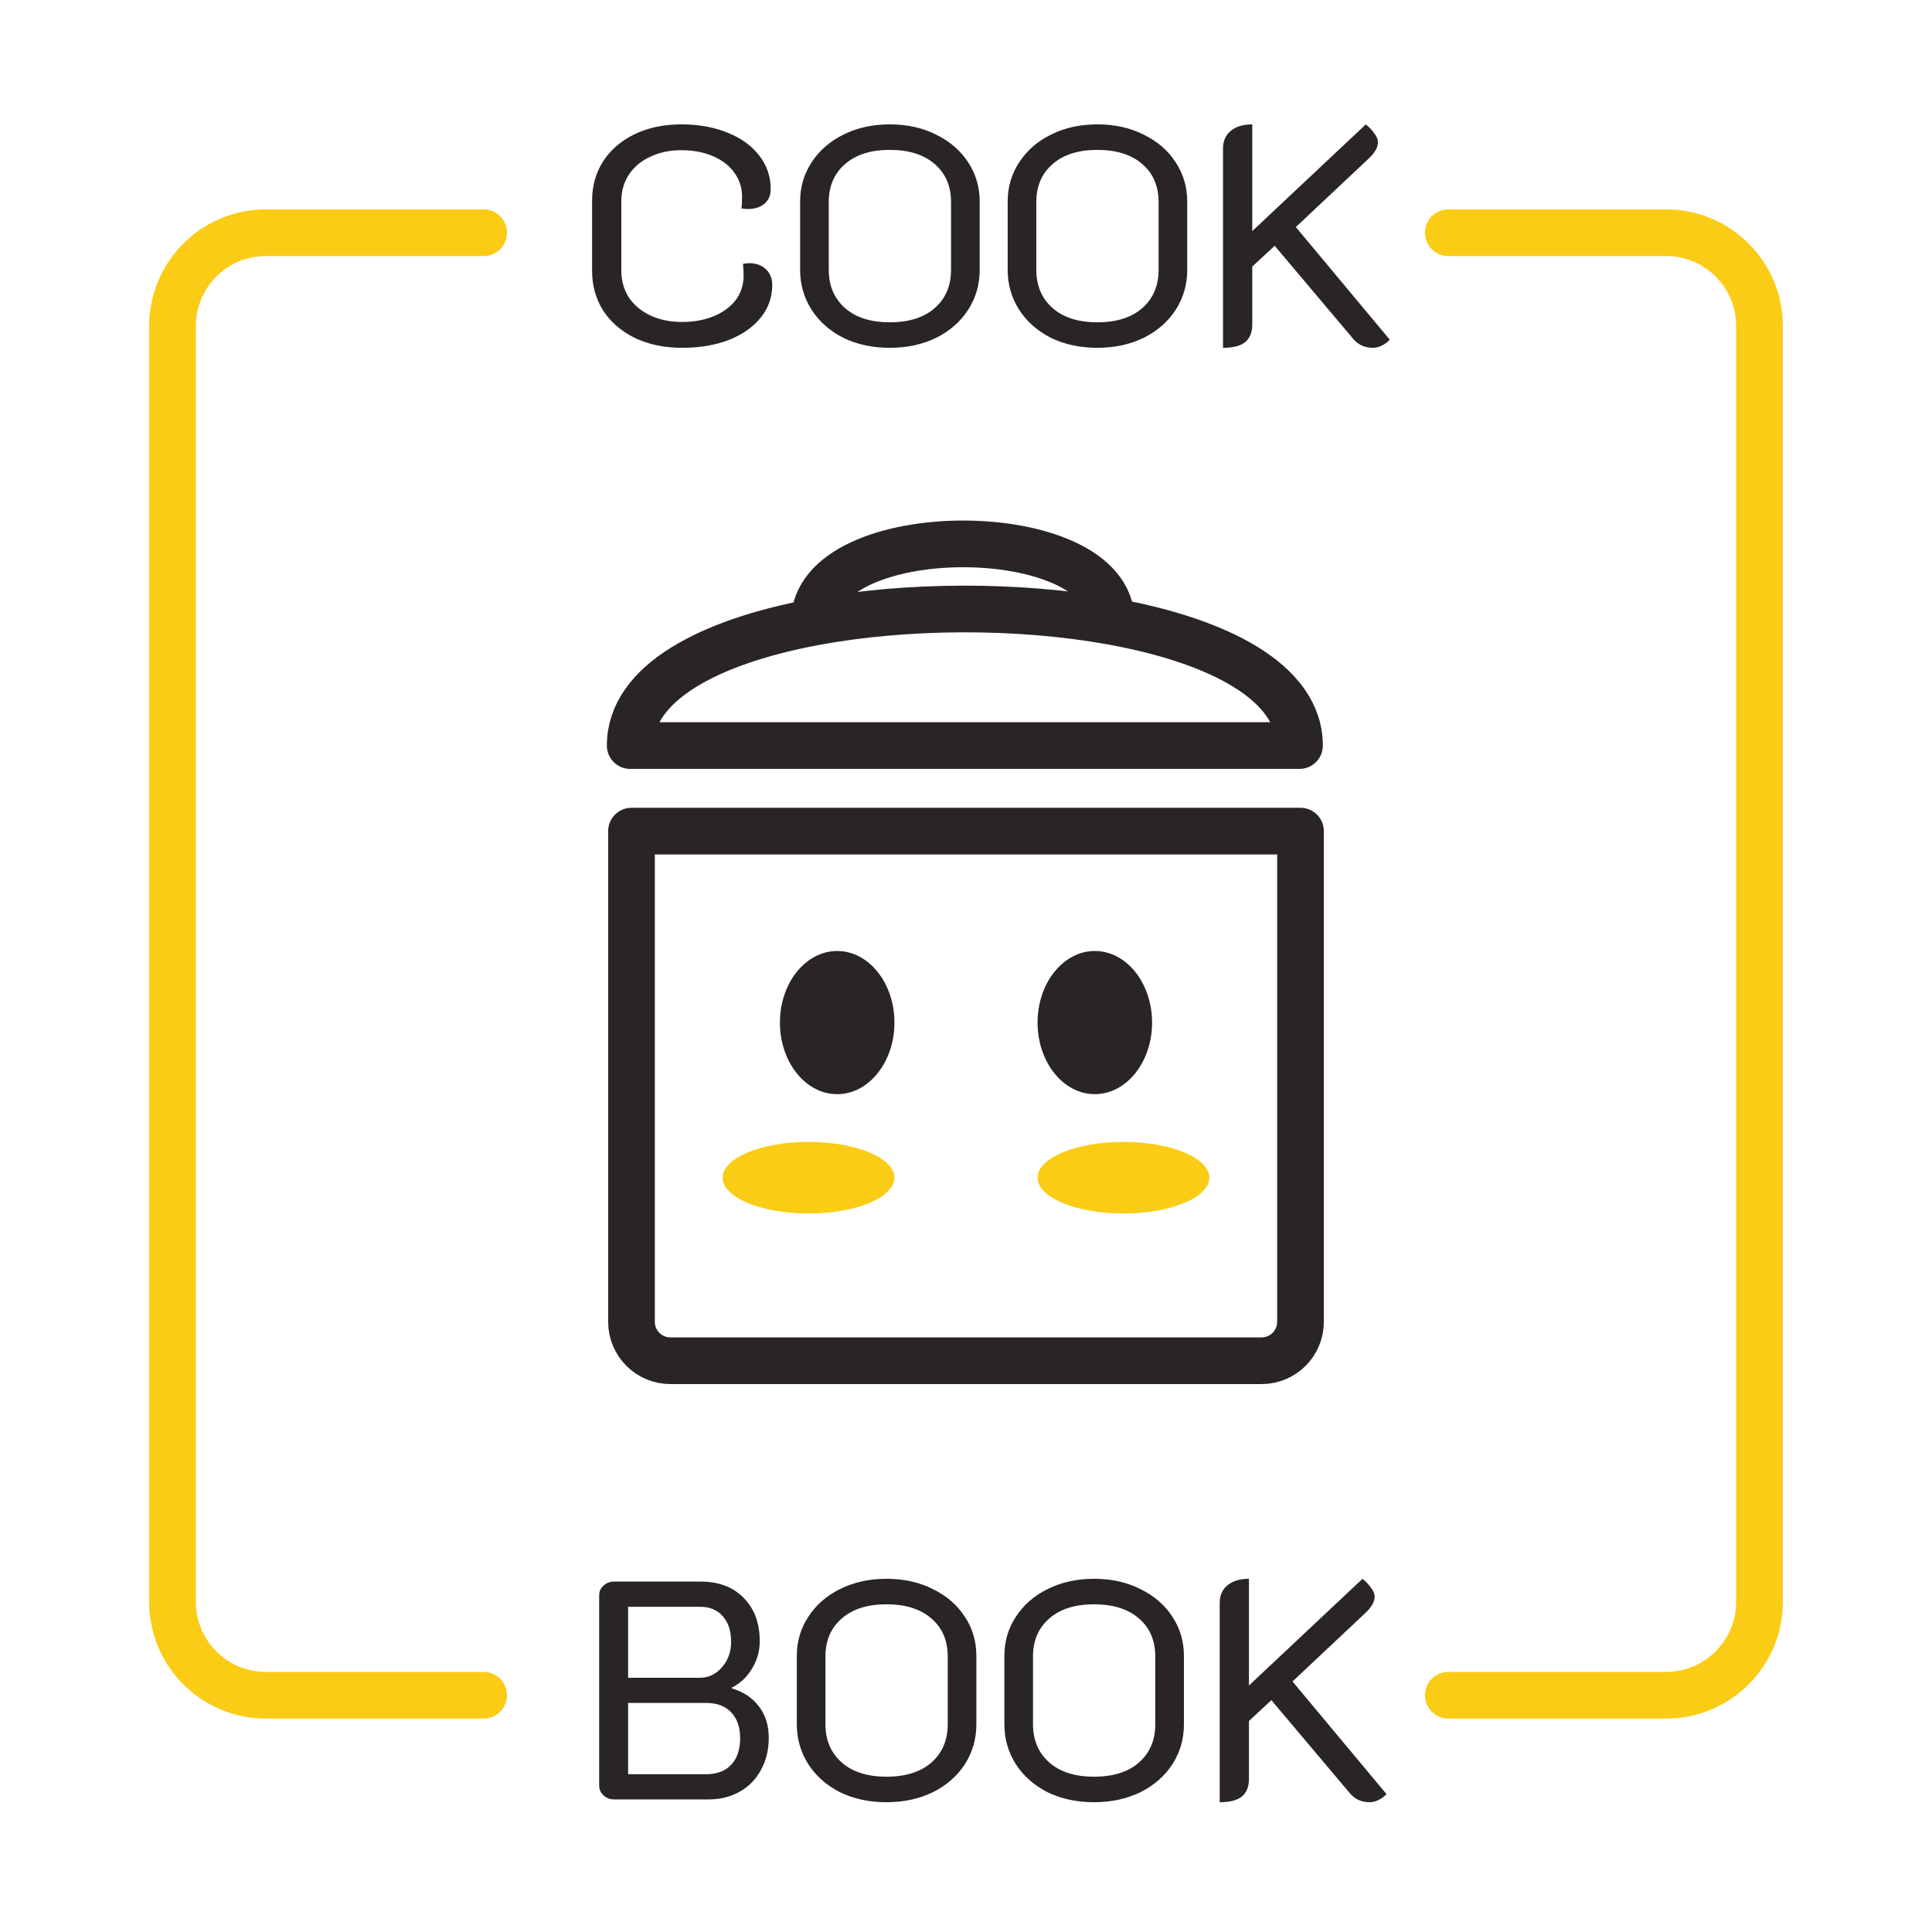
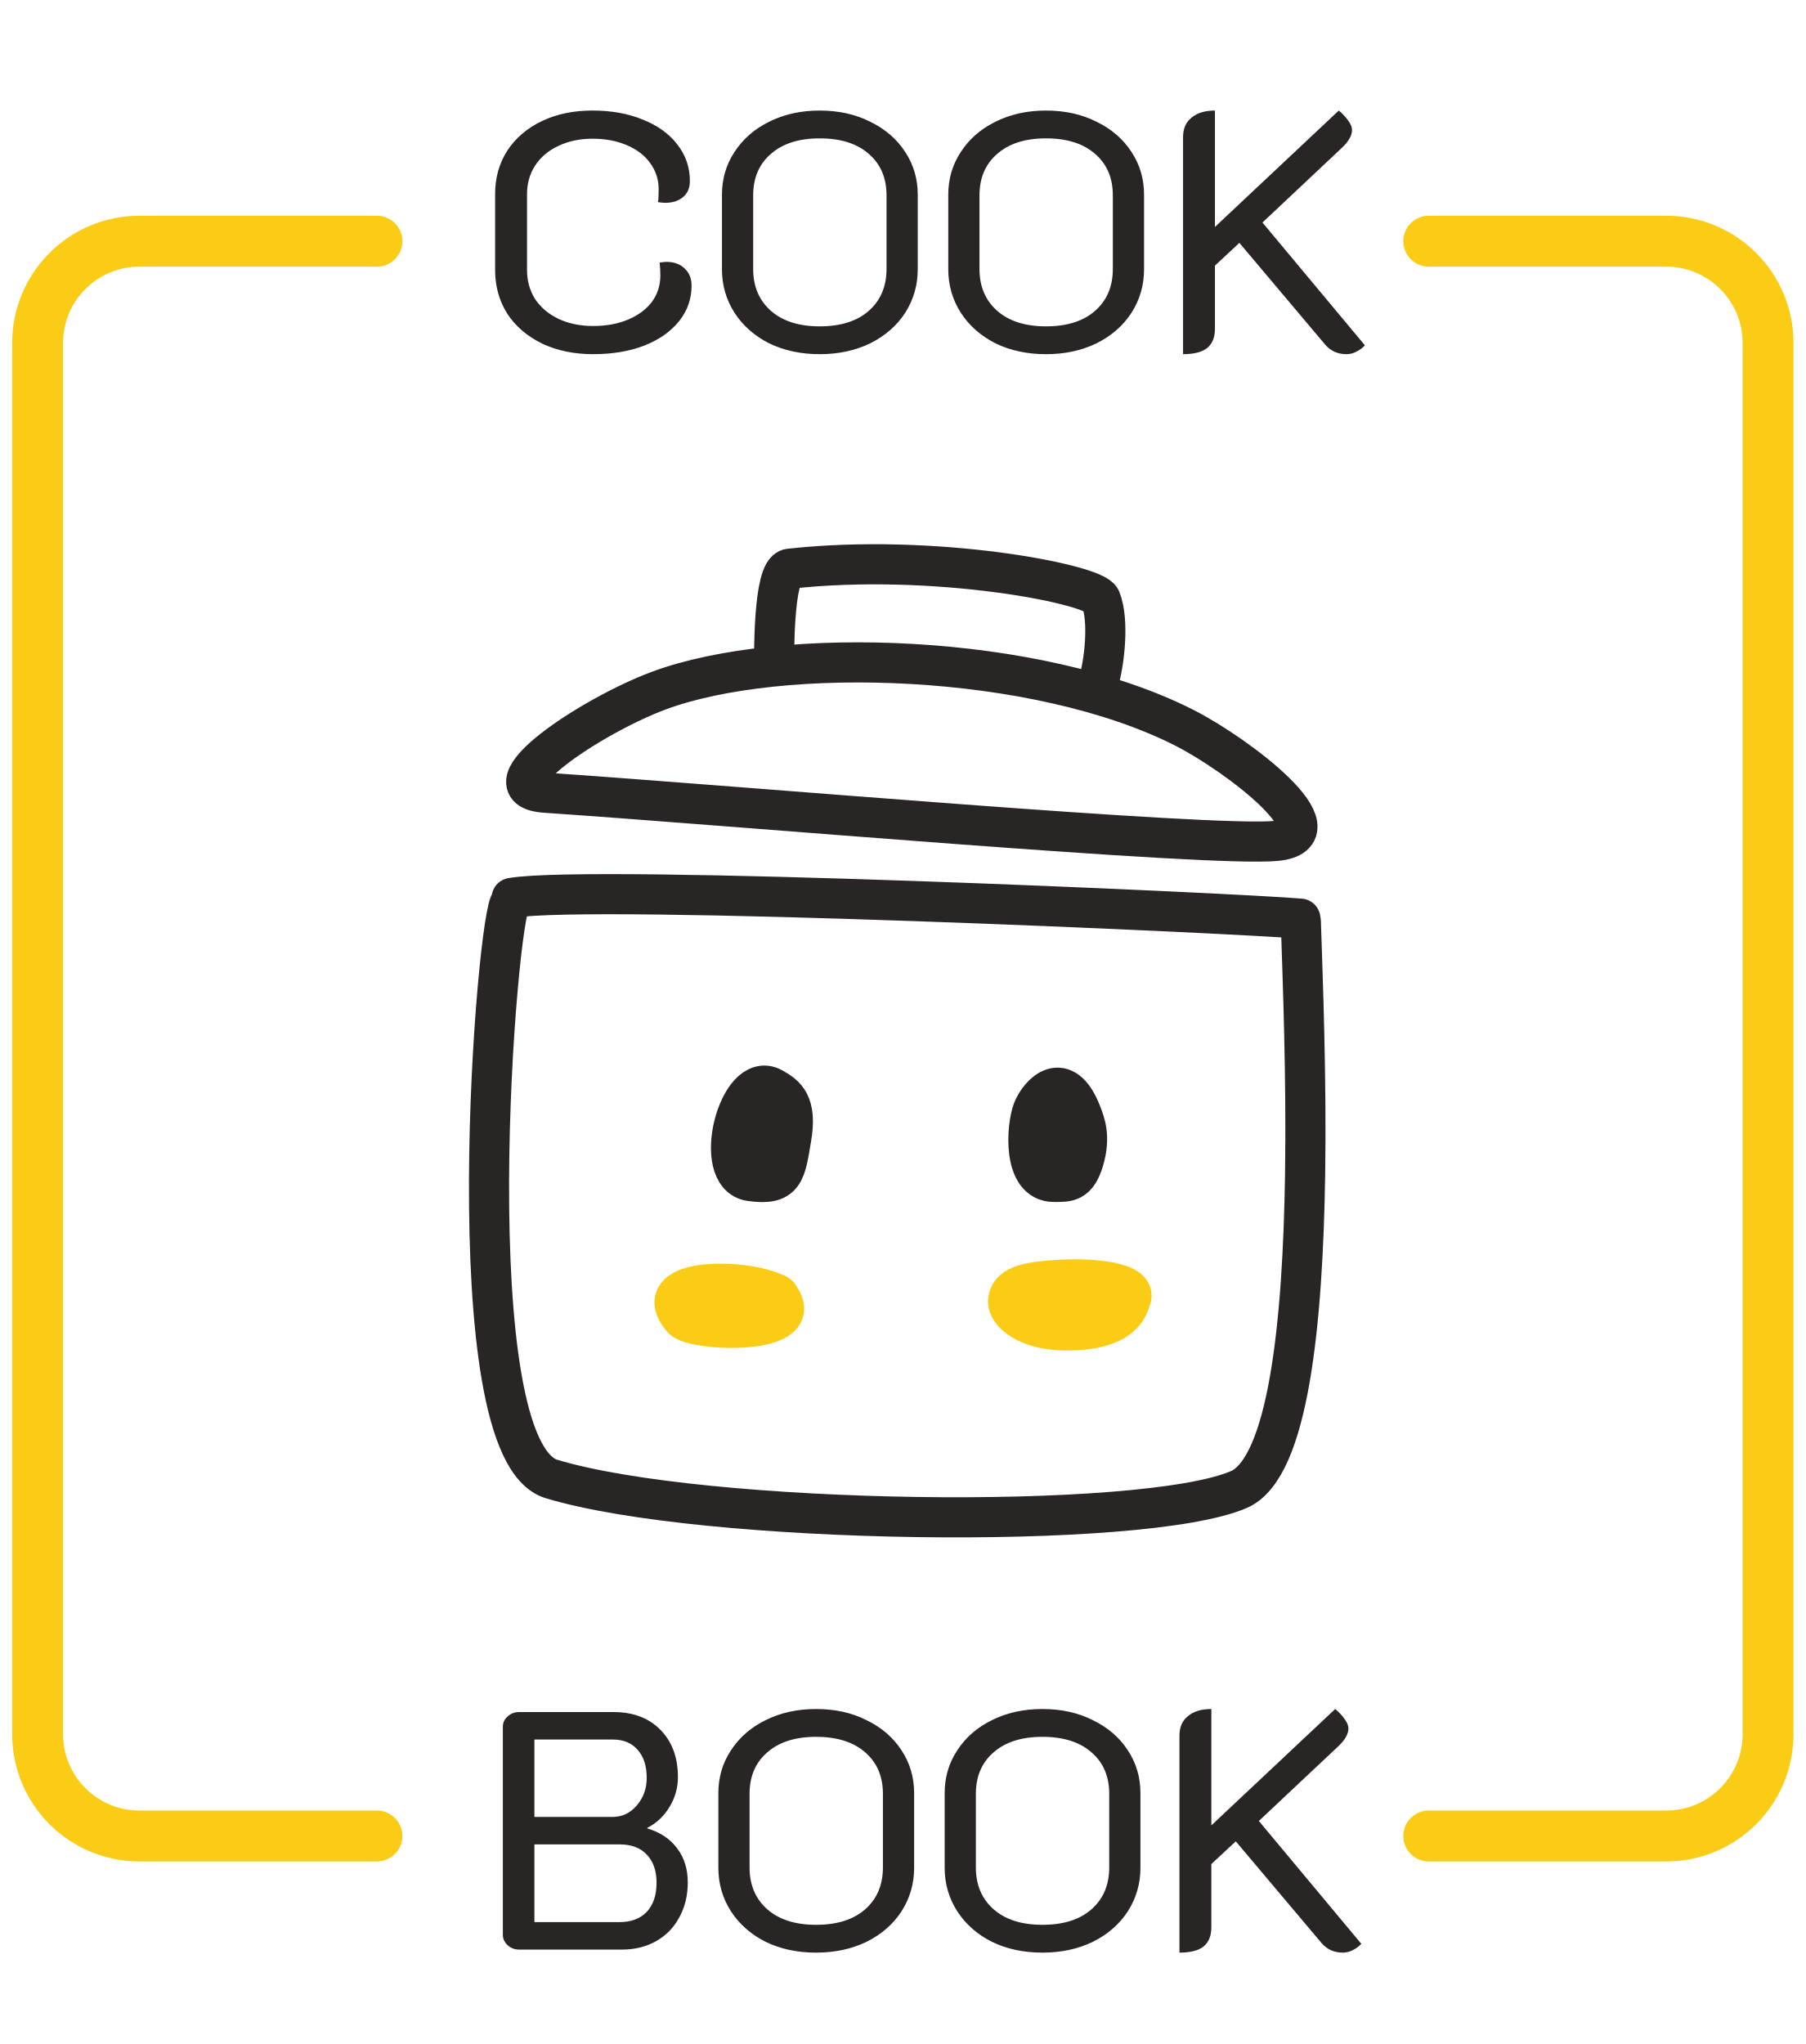
- <svg xmlns="http://www.w3.org/2000/svg" viewBox="0 0 168 168" fill="none">
-   <path d="M54.912 72.273H113.088V114.941C113.088 116.809 111.574 118.324 109.706 118.324H58.294C56.426 118.324 54.912 116.809 54.912 114.941V72.273Z" stroke="#292524" stroke-width="4.059" stroke-linejoin="round" />
-   <ellipse cx="72.798" cy="88.92" rx="4.979" ry="6.225" fill="#292524" />
-   <ellipse cx="95.202" cy="88.92" rx="4.979" ry="6.225" fill="#292524" />
-   <ellipse cx="70.308" cy="102.408" rx="3.113" ry="7.468" transform="rotate(90 70.3082 102.408)" fill="#FACC15" />
-   <ellipse cx="97.692" cy="102.408" rx="3.113" ry="7.468" transform="rotate(90 97.6918 102.408)" fill="#FACC15" />
-   <path d="M70.805 54.096C61.729 55.79 54.8 59.368 54.8 64.832H113C113 59.297 105.89 55.697 96.641 54.031M70.805 54.096C78.84 52.597 88.557 52.575 96.641 54.031M70.805 54.096C70.805 45.038 96.641 45.038 96.641 54.031" stroke="#292524" stroke-width="4.059" stroke-linejoin="round" />
-   <path d="M59.305 30.244C57.79 30.244 56.437 29.964 55.246 29.405C54.055 28.828 53.126 28.034 52.459 27.023C51.81 25.995 51.485 24.832 51.485 23.533V17.472C51.485 16.173 51.81 15.018 52.459 14.008C53.126 12.998 54.046 12.213 55.219 11.654C56.392 11.095 57.735 10.815 59.251 10.815C60.766 10.815 62.11 11.059 63.282 11.546C64.455 12.015 65.366 12.673 66.015 13.521C66.683 14.369 67.017 15.343 67.017 16.444C67.017 16.985 66.836 17.409 66.475 17.715C66.115 18.022 65.637 18.175 65.041 18.175C64.915 18.175 64.726 18.157 64.473 18.121C64.509 17.905 64.527 17.562 64.527 17.093C64.527 16.317 64.302 15.623 63.851 15.009C63.418 14.396 62.795 13.918 61.984 13.575C61.19 13.232 60.279 13.061 59.251 13.061C58.24 13.061 57.339 13.251 56.545 13.629C55.751 13.99 55.129 14.513 54.678 15.199C54.245 15.866 54.028 16.624 54.028 17.472V23.533C54.028 24.399 54.245 25.174 54.678 25.86C55.129 26.527 55.751 27.051 56.545 27.429C57.357 27.808 58.277 27.998 59.305 27.998C60.351 27.998 61.28 27.826 62.092 27.483C62.904 27.141 63.535 26.672 63.986 26.076C64.437 25.463 64.662 24.76 64.662 23.966C64.662 23.677 64.644 23.334 64.608 22.938C64.861 22.902 65.041 22.884 65.15 22.884C65.745 22.884 66.223 23.055 66.584 23.398C66.963 23.74 67.152 24.2 67.152 24.778C67.152 25.842 66.818 26.789 66.151 27.619C65.483 28.449 64.554 29.098 63.364 29.567C62.191 30.018 60.838 30.244 59.305 30.244ZM77.369 30.244C75.872 30.244 74.528 29.955 73.337 29.378C72.165 28.782 71.245 27.971 70.577 26.942C69.91 25.896 69.576 24.742 69.576 23.479V17.526C69.576 16.263 69.91 15.127 70.577 14.117C71.245 13.088 72.165 12.286 73.337 11.708C74.528 11.113 75.872 10.815 77.369 10.815C78.885 10.815 80.228 11.113 81.401 11.708C82.591 12.286 83.52 13.088 84.188 14.117C84.855 15.127 85.189 16.263 85.189 17.526V23.479C85.189 24.742 84.855 25.896 84.188 26.942C83.52 27.971 82.591 28.782 81.401 29.378C80.21 29.955 78.866 30.244 77.369 30.244ZM77.369 28.025C79.047 28.025 80.355 27.61 81.293 26.78C82.231 25.95 82.7 24.841 82.7 23.452V17.58C82.7 16.191 82.231 15.091 81.293 14.279C80.355 13.449 79.047 13.034 77.369 13.034C75.71 13.034 74.411 13.449 73.473 14.279C72.535 15.091 72.066 16.191 72.066 17.58V23.452C72.066 24.841 72.535 25.95 73.473 26.78C74.411 27.61 75.71 28.025 77.369 28.025ZM95.417 30.244C93.92 30.244 92.576 29.955 91.385 29.378C90.213 28.782 89.293 27.971 88.625 26.942C87.958 25.896 87.624 24.742 87.624 23.479V17.526C87.624 16.263 87.958 15.127 88.625 14.117C89.293 13.088 90.213 12.286 91.385 11.708C92.576 11.113 93.92 10.815 95.417 10.815C96.933 10.815 98.276 11.113 99.449 11.708C100.64 12.286 101.569 13.088 102.236 14.117C102.903 15.127 103.237 16.263 103.237 17.526V23.479C103.237 24.742 102.903 25.896 102.236 26.942C101.569 27.971 100.64 28.782 99.449 29.378C98.258 29.955 96.914 30.244 95.417 30.244ZM95.417 28.025C97.095 28.025 98.403 27.61 99.341 26.78C100.279 25.95 100.748 24.841 100.748 23.452V17.58C100.748 16.191 100.279 15.091 99.341 14.279C98.403 13.449 97.095 13.034 95.417 13.034C93.758 13.034 92.459 13.449 91.521 14.279C90.583 15.091 90.114 16.191 90.114 17.58V23.452C90.114 24.841 90.583 25.95 91.521 26.78C92.459 27.61 93.758 28.025 95.417 28.025ZM106.349 12.926C106.349 12.258 106.574 11.744 107.025 11.383C107.476 11.005 108.099 10.815 108.892 10.815V20.096L118.769 10.815C119.075 11.068 119.328 11.338 119.526 11.627C119.725 11.898 119.824 12.141 119.824 12.358C119.824 12.809 119.553 13.287 119.012 13.792L112.681 19.745L120.852 29.54C120.654 29.756 120.419 29.928 120.149 30.054C119.896 30.18 119.644 30.244 119.391 30.244C118.688 30.244 118.119 29.991 117.686 29.486L110.841 21.368L108.892 23.181V28.214C108.892 28.9 108.685 29.414 108.27 29.756C107.855 30.081 107.215 30.244 106.349 30.244V12.926Z" fill="#292524" />
-   <path d="M53.401 156.471C53.04 156.471 52.733 156.353 52.481 156.119C52.228 155.884 52.102 155.605 52.102 155.28V138.72C52.102 138.377 52.228 138.098 52.481 137.881C52.733 137.647 53.04 137.529 53.401 137.529H60.923C62.492 137.529 63.737 137.998 64.657 138.936C65.595 139.875 66.064 141.137 66.064 142.725C66.064 143.573 65.839 144.366 65.388 145.106C64.937 145.845 64.351 146.396 63.629 146.756V146.811C64.657 147.117 65.451 147.649 66.01 148.407C66.569 149.147 66.849 150.049 66.849 151.113C66.849 152.159 66.624 153.088 66.172 153.9C65.74 154.712 65.126 155.343 64.332 155.794C63.539 156.245 62.628 156.471 61.6 156.471H53.401ZM60.869 145.891C61.609 145.891 62.24 145.593 62.763 144.998C63.304 144.384 63.575 143.645 63.575 142.779C63.575 141.823 63.331 141.074 62.844 140.533C62.375 139.992 61.717 139.721 60.869 139.721H54.618V145.891H60.869ZM61.41 154.279C62.33 154.279 63.052 154.008 63.575 153.467C64.098 152.908 64.36 152.132 64.36 151.14C64.36 150.184 64.098 149.435 63.575 148.894C63.07 148.353 62.348 148.082 61.41 148.082H54.618V154.279H61.41ZM77.082 156.714C75.584 156.714 74.24 156.425 73.05 155.848C71.877 155.253 70.957 154.441 70.29 153.413C69.622 152.367 69.288 151.212 69.288 149.949V143.996C69.288 142.734 69.622 141.597 70.29 140.587C70.957 139.559 71.877 138.756 73.05 138.179C74.24 137.584 75.584 137.286 77.082 137.286C78.597 137.286 79.941 137.584 81.113 138.179C82.304 138.756 83.233 139.559 83.9 140.587C84.568 141.597 84.901 142.734 84.901 143.996V149.949C84.901 151.212 84.568 152.367 83.9 153.413C83.233 154.441 82.304 155.253 81.113 155.848C79.923 156.425 78.579 156.714 77.082 156.714ZM77.082 154.495C78.759 154.495 80.067 154.08 81.005 153.251C81.943 152.421 82.412 151.311 82.412 149.922V144.051C82.412 142.662 81.943 141.561 81.005 140.749C80.067 139.92 78.759 139.505 77.082 139.505C75.422 139.505 74.123 139.92 73.185 140.749C72.247 141.561 71.778 142.662 71.778 144.051V149.922C71.778 151.311 72.247 152.421 73.185 153.251C74.123 154.08 75.422 154.495 77.082 154.495ZM95.129 156.714C93.632 156.714 92.288 156.425 91.098 155.848C89.925 155.253 89.005 154.441 88.338 153.413C87.67 152.367 87.337 151.212 87.337 149.949V143.996C87.337 142.734 87.67 141.597 88.338 140.587C89.005 139.559 89.925 138.756 91.098 138.179C92.288 137.584 93.632 137.286 95.129 137.286C96.645 137.286 97.989 137.584 99.161 138.179C100.352 138.756 101.281 139.559 101.948 140.587C102.616 141.597 102.95 142.734 102.95 143.996V149.949C102.95 151.212 102.616 152.367 101.948 153.413C101.281 154.441 100.352 155.253 99.161 155.848C97.971 156.425 96.627 156.714 95.129 156.714ZM95.129 154.495C96.807 154.495 98.115 154.08 99.053 153.251C99.991 152.421 100.46 151.311 100.46 149.922V144.051C100.46 142.662 99.991 141.561 99.053 140.749C98.115 139.92 96.807 139.505 95.129 139.505C93.47 139.505 92.171 139.92 91.233 140.749C90.295 141.561 89.826 142.662 89.826 144.051V149.922C89.826 151.311 90.295 152.421 91.233 153.251C92.171 154.08 93.47 154.495 95.129 154.495ZM106.061 139.396C106.061 138.729 106.287 138.215 106.738 137.854C107.189 137.475 107.811 137.286 108.605 137.286V146.567L118.481 137.286C118.788 137.538 119.04 137.809 119.239 138.098C119.437 138.368 119.536 138.612 119.536 138.828C119.536 139.279 119.266 139.757 118.725 140.262L112.393 146.215L120.565 156.011C120.366 156.227 120.132 156.398 119.861 156.525C119.609 156.651 119.356 156.714 119.103 156.714C118.4 156.714 117.832 156.462 117.399 155.956L110.553 147.839L108.605 149.652V154.685C108.605 155.37 108.397 155.884 107.982 156.227C107.567 156.552 106.927 156.714 106.061 156.714V139.396Z" fill="#292524" />
-   <path d="M42.059 20.235H23.118C18.634 20.235 15 23.87 15 28.353V139.294C15 143.777 18.634 147.412 23.118 147.412H42.059M125.941 20.235H144.882C149.366 20.235 153 23.87 153 28.353V139.294C153 143.777 149.366 147.412 144.882 147.412H125.941" stroke="#FACC15" stroke-width="4.059" stroke-linecap="round" stroke-linejoin="round" />
+ <svg xmlns="http://www.w3.org/2000/svg" fill="none" viewBox="0 0 144 163">
+   <path stroke="#292524" stroke-linecap="round" stroke-linejoin="round" stroke-miterlimit="10" stroke-width="3.2" d="M40.805 71.604c6.342-1.109 57.862 1.212 62.898 1.654m-62.947-1.366c-1.12.42-4.639 43.682 3.231 46.053 12.119 3.652 47.13 4.151 54.81.839 3.985-1.72 5.108-13.452 5.284-25.147.114-7.683-.182-15.35-.341-20.151M61.725 52.757c.031.124-.114-7.253 1.225-7.402 11.524-1.281 24.336 1.22 24.826 2.425.692 1.698.313 5.132-.242 6.893M43.471 63.215c15.287 1.033 53.101 4.362 58.327 3.842 5.213-.519-3.049-6.831-7.319-9.006-11.783-6.003-32.19-6.611-41.953-2.972-5.413 2.017-14.074 7.797-9.054 8.136Z" />
+   <path fill="#292524" stroke="#292524" stroke-linejoin="round" stroke-miterlimit="10" stroke-width="3.2" d="M61.613 86.756c-2.721-1.521-4.903 6.974-1.786 7.426 2.761.4 2.815-.686 3.279-3.44.464-2.741-.439-3.396-1.493-3.986Zm20.76 1.763c-.504 1.258-.866 5.762 1.698 5.734 1.077-.011 1.823.089 2.367-1.761.541-1.849.094-2.938-.185-3.671-1.433-3.725-3.376-1.566-3.88-.303Z" />
+   <path fill="#FACC15" stroke="#FACC15" stroke-linejoin="round" stroke-miterlimit="10" stroke-width="3.2" d="M62.118 103.332c-2.031-1.384-10.738-1.66-7.686 1.838.894 1.027 10.501 1.395 7.532-1.969l.154.131Zm18.276.435c-.054.883 1.481 2.306 4.544 2.33 4.812.038 5.051-2.081 5.236-2.495.627-1.41-3.322-1.688-5.587-1.545-2.285.143-4.108.33-4.194 1.71Z" />
+   <path fill="#292524" d="M47.305 28.244c-1.515 0-2.868-.28-4.059-.839-1.19-.577-2.12-1.371-2.787-2.381-.649-1.028-.974-2.192-.974-3.491v-6.061c0-1.299.325-2.453.974-3.464.667-1.01 1.587-1.795 2.76-2.354 1.173-.559 2.517-.839 4.032-.839 1.515 0 2.859.244 4.032.731 1.173.469 2.083 1.127 2.733 1.975.667.848 1.001 1.822 1.001 2.922 0 .541-.18.965-.541 1.272-.361.307-.839.46-1.434.46-.126 0-.316-.018-.568-.054.036-.216.054-.559.054-1.028 0-.776-.226-1.47-.676-2.083-.433-.613-1.055-1.091-1.867-1.434-.794-.343-1.705-.514-2.733-.514-1.01 0-1.912.189-2.706.568-.794.361-1.416.884-1.867 1.569-.433.667-.649 1.425-.649 2.273v6.061c0 .866.216 1.642.649 2.327.451.667 1.073 1.191 1.867 1.569.812.379 1.732.568 2.76.568 1.046 0 1.975-.171 2.787-.514.812-.343 1.443-.812 1.894-1.407.451-.613.676-1.317.676-2.111 0-.289-.018-.631-.054-1.028.253-.036.433-.054.541-.054.595 0 1.073.171 1.434.514.379.343.568.803.568 1.38 0 1.064-.334 2.011-1.001 2.841-.667.83-1.596 1.479-2.787 1.948-1.173.451-2.526.676-4.059.676Zm18.064 0c-1.497 0-2.841-.289-4.032-.866-1.173-.595-2.092-1.407-2.76-2.435-.667-1.046-1.001-2.201-1.001-3.464v-5.953c0-1.263.334-2.399 1.001-3.409.667-1.028 1.587-1.831 2.76-2.408 1.191-.595 2.534-.893 4.032-.893 1.515 0 2.859.298 4.032.893 1.191.577 2.12 1.38 2.787 2.408.667 1.01 1.001 2.147 1.001 3.409v5.953c0 1.263-.334 2.417-1.001 3.464-.667 1.028-1.597 1.84-2.787 2.435-1.191.577-2.534.866-4.032.866Zm0-2.219c1.678 0 2.986-.415 3.924-1.245.938-.83 1.407-1.939 1.407-3.328V15.58c0-1.389-.469-2.489-1.407-3.301-.938-.83-2.246-1.245-3.924-1.245-1.66 0-2.958.415-3.897 1.245-.938.812-1.407 1.912-1.407 3.301v5.872c0 1.389.469 2.498 1.407 3.328.938.83 2.237 1.245 3.897 1.245Zm18.048 2.219c-1.497 0-2.841-.289-4.032-.866-1.173-.595-2.092-1.407-2.76-2.435-.667-1.046-1.001-2.201-1.001-3.464v-5.953c0-1.263.334-2.399 1.001-3.409.667-1.028 1.587-1.831 2.76-2.408 1.191-.595 2.534-.893 4.032-.893 1.515 0 2.859.298 4.032.893 1.19.577 2.12 1.38 2.787 2.408.667 1.01 1.001 2.147 1.001 3.409v5.953c0 1.263-.334 2.417-1.001 3.464-.667 1.028-1.597 1.84-2.787 2.435-1.191.577-2.535.866-4.032.866Zm0-2.219c1.678 0 2.986-.415 3.924-1.245.938-.83 1.407-1.939 1.407-3.328V15.58c0-1.389-.469-2.489-1.407-3.301-.938-.83-2.246-1.245-3.924-1.245-1.66 0-2.958.415-3.897 1.245-.938.812-1.407 1.912-1.407 3.301v5.872c0 1.389.469 2.498 1.407 3.328.938.83 2.237 1.245 3.897 1.245Zm10.931-15.099c0-.667.226-1.182.676-1.542.451-.379 1.073-.568 1.867-.568v9.281l9.877-9.281c.306.253.559.523.757.812.199.271.298.514.298.731 0 .451-.271.929-.812 1.434l-6.331 5.953 8.171 9.795c-.198.216-.433.388-.703.514-.253.126-.505.189-.758.189-.703 0-1.272-.253-1.705-.758l-6.846-8.118-1.948 1.813v5.033c0 .685-.207 1.2-.622 1.542-.415.325-1.055.487-1.921.487V10.926ZM41.401 155.471c-.361 0-.667-.118-.92-.352-.253-.235-.379-.514-.379-.839v-16.56c0-.343.126-.622.379-.839.253-.234.559-.352.92-.352h7.522c1.569 0 2.814.469 3.734 1.407.938.939 1.407 2.201 1.407 3.789 0 .848-.226 1.641-.676 2.381-.451.739-1.037 1.29-1.759 1.65v.055c1.028.306 1.822.838 2.381 1.596.559.74.839 1.642.839 2.706 0 1.046-.226 1.975-.676 2.787-.433.812-1.046 1.443-1.84 1.894-.794.451-1.705.677-2.733.677h-8.199Zm7.468-10.58c.74 0 1.371-.298 1.894-.893.541-.614.812-1.353.812-2.219 0-.956-.243-1.705-.731-2.246-.469-.541-1.127-.812-1.975-.812h-6.251v6.17h6.251Zm.541 8.388c.92 0 1.642-.271 2.165-.812.523-.559.785-1.335.785-2.327 0-.956-.262-1.705-.785-2.246-.505-.541-1.227-.812-2.165-.812h-6.792v6.197h6.792Zm15.671 2.435c-1.497 0-2.841-.289-4.032-.866-1.173-.595-2.092-1.407-2.76-2.435-.667-1.046-1.001-2.201-1.001-3.464v-5.953c0-1.262.334-2.399 1.001-3.409.667-1.028 1.587-1.831 2.76-2.408 1.191-.595 2.534-.893 4.032-.893 1.515 0 2.859.298 4.032.893 1.191.577 2.12 1.38 2.787 2.408.667 1.01 1.001 2.147 1.001 3.409v5.953c0 1.263-.334 2.418-1.001 3.464-.667 1.028-1.597 1.84-2.787 2.435-1.19.577-2.534.866-4.032.866Zm0-2.219c1.678 0 2.986-.415 3.924-1.244.938-.83 1.407-1.94 1.407-3.329v-5.871c0-1.389-.469-2.49-1.407-3.302-.938-.829-2.246-1.244-3.924-1.244-1.66 0-2.958.415-3.897 1.244-.938.812-1.407 1.913-1.407 3.302v5.871c0 1.389.469 2.499 1.407 3.329.938.829 2.237 1.244 3.897 1.244Zm18.048 2.219c-1.497 0-2.841-.289-4.032-.866-1.173-.595-2.092-1.407-2.76-2.435-.667-1.046-1.001-2.201-1.001-3.464v-5.953c0-1.262.334-2.399 1.001-3.409.667-1.028 1.587-1.831 2.76-2.408 1.191-.595 2.534-.893 4.032-.893 1.515 0 2.859.298 4.032.893 1.191.577 2.12 1.38 2.787 2.408.667 1.01 1.001 2.147 1.001 3.409v5.953c0 1.263-.334 2.418-1.001 3.464-.667 1.028-1.596 1.84-2.787 2.435-1.191.577-2.534.866-4.032.866Zm0-2.219c1.678 0 2.986-.415 3.924-1.244.938-.83 1.407-1.94 1.407-3.329v-5.871c0-1.389-.469-2.49-1.407-3.302-.938-.829-2.246-1.244-3.924-1.244-1.66 0-2.958.415-3.897 1.244-.938.812-1.407 1.913-1.407 3.302v5.871c0 1.389.469 2.499 1.407 3.329.938.829 2.237 1.244 3.897 1.244Zm10.932-15.099c0-.667.225-1.181.676-1.542.451-.379 1.073-.568 1.867-.568v9.281l9.876-9.281c.307.252.559.523.758.812.198.27.297.514.297.73 0 .451-.27.929-.811 1.434l-6.332 5.953 8.172 9.796c-.199.216-.433.387-.704.514-.252.126-.505.189-.758.189-.703 0-1.271-.252-1.704-.758l-6.846-8.117-1.948 1.813v5.033c0 .685-.207 1.199-.622 1.542-.415.325-1.055.487-1.921.487v-17.318Z" />
+   <path stroke="#FACC15" stroke-linecap="round" stroke-linejoin="round" stroke-width="4.059" d="M30.059 19.235H11.118C6.634 19.235 3 22.87 3 27.353v110.941c0 4.483 3.634 8.118 8.118 8.118h18.941M113.941 19.235h18.941c4.484 0 8.118 3.634 8.118 8.118v110.941c0 4.483-3.634 8.118-8.118 8.118h-18.941" />
</svg>
